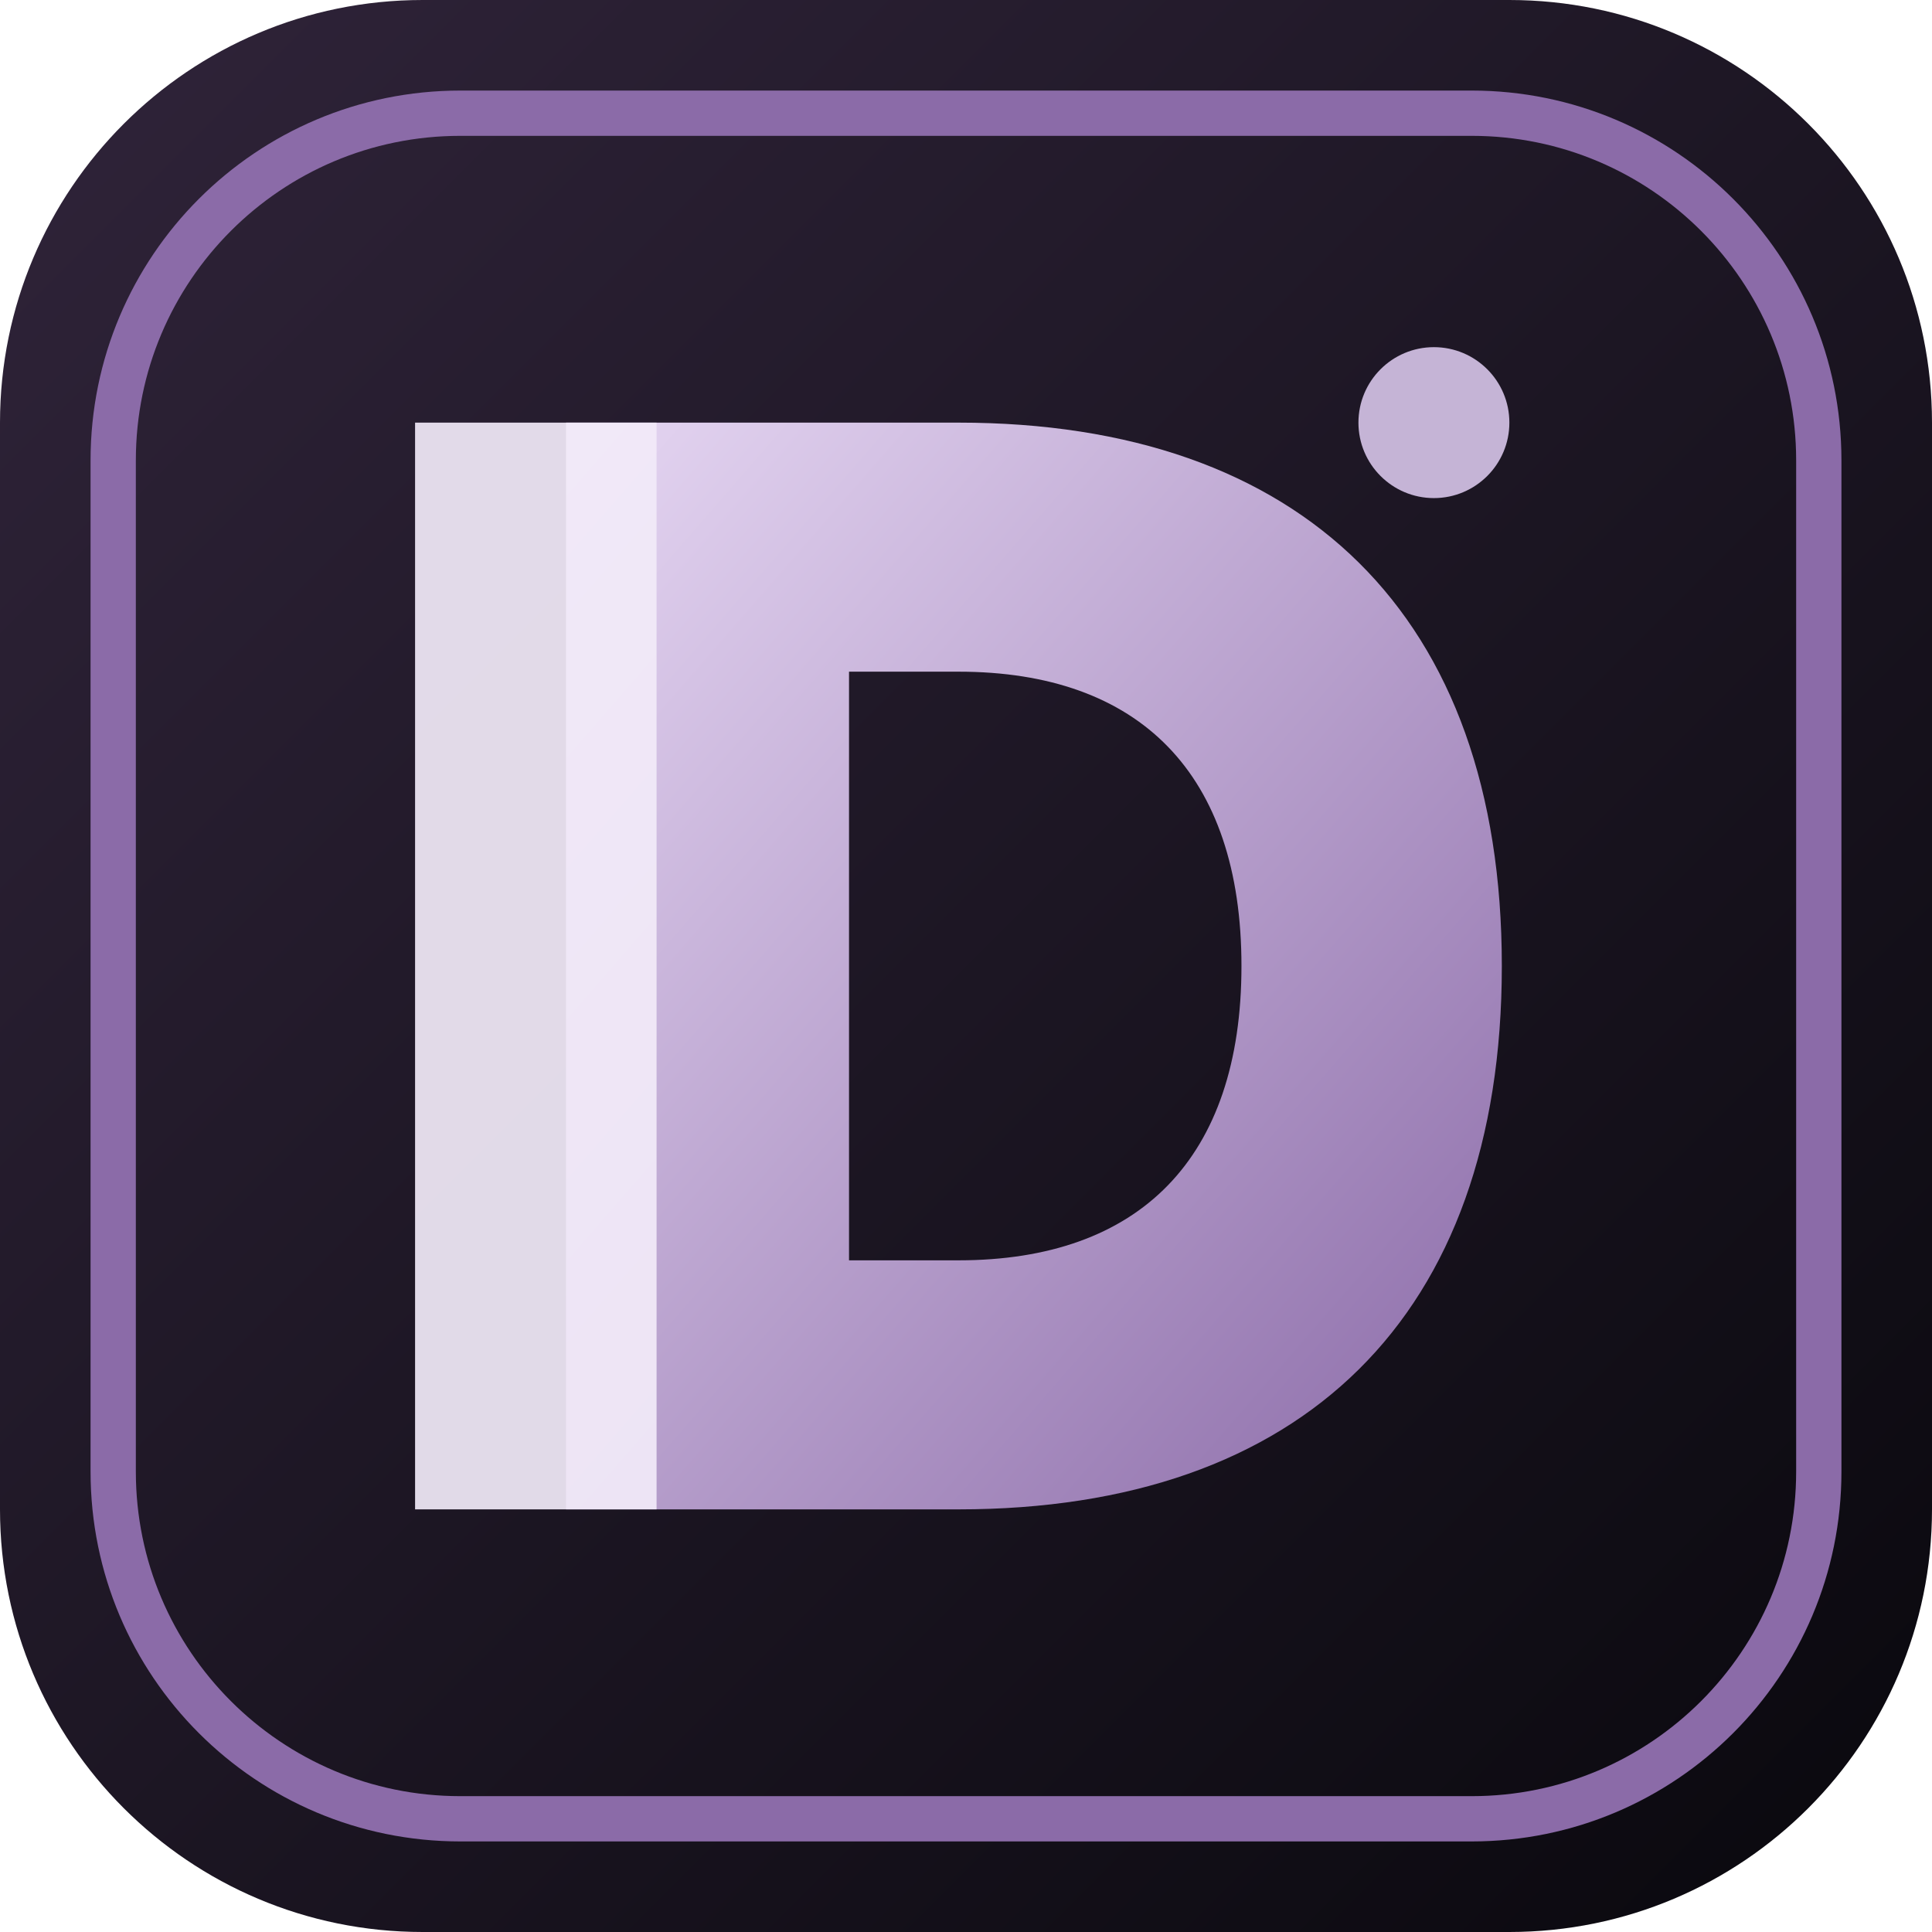
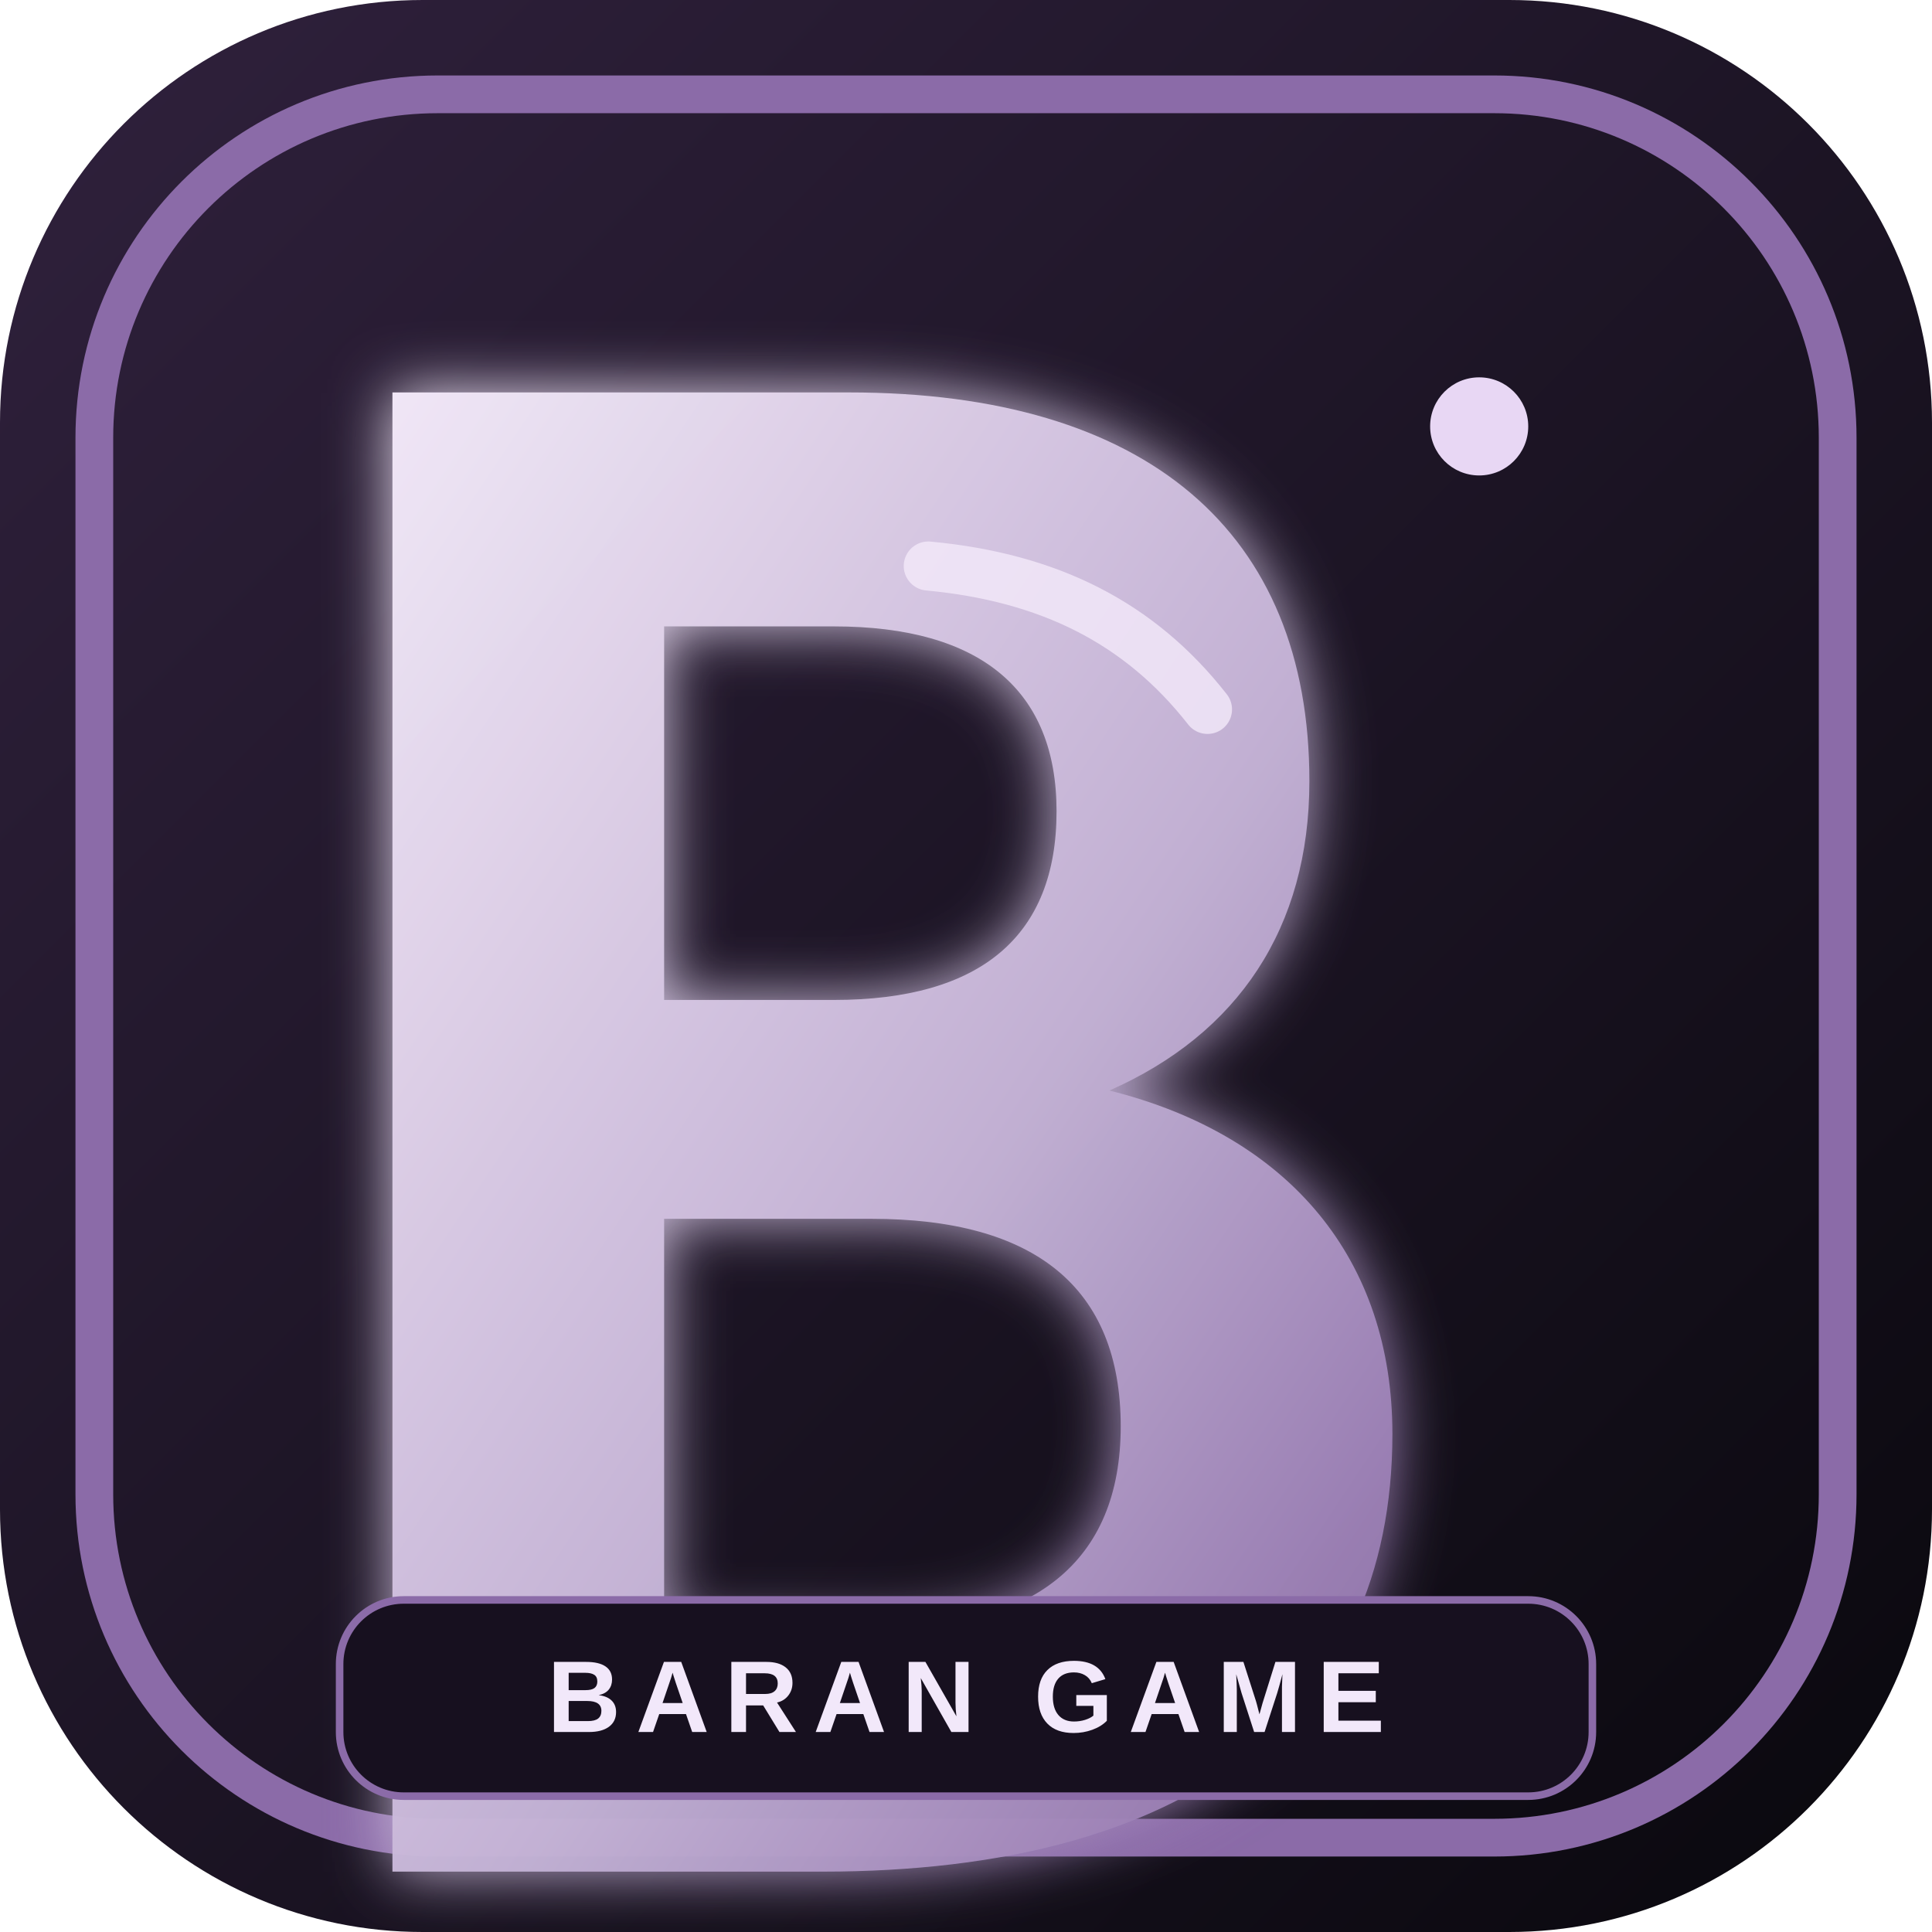
- <svg xmlns="http://www.w3.org/2000/svg" viewBox="0 0 512 512">
+ <svg xmlns="http://www.w3.org/2000/svg" viewBox="0 0 512 512" role="img" aria-label="BARAN GAME">
  <defs>
    <linearGradient id="bg" x1="0" y1="0" x2="1" y2="1">
-       <stop offset="0" stop-color="#30243a" />
+       <stop stop-color="#30213d" />
      <stop offset="1" stop-color="#09080d" />
    </linearGradient>
-     <linearGradient id="line" x1="0" y1="0" x2="1" y2="1">
-       <stop offset="0" stop-color="#e5d6f2" />
+     <linearGradient id="metal" x1="0" y1="0" x2="1" y2="1">
+       <stop stop-color="#f4eafa" />
+       <stop offset=".55" stop-color="#c5b4d6" />
      <stop offset="1" stop-color="#8b6ba8" />
    </linearGradient>
+     <filter id="glow">
+       <feGaussianBlur stdDeviation="8" result="b" />
+       <feMerge>
+         <feMergeNode in="b" />
+         <feMergeNode in="SourceGraphic" />
+       </feMerge>
+     </filter>
  </defs>
  <rect width="512" height="512" rx="112" fill="url(#bg)" />
-   <rect x="30" y="30" width="452" height="452" rx="92" fill="none" stroke="#8b6ba8" stroke-width="12" />
-   <path d="M150 112h104c91 0 144 51 144 144S345 400 254 400H150V112zm75 66v156h29c48 0 75-27 75-78s-27-78-75-78h-29z" fill="url(#line)" />
-   <path d="M110 400V112h64v288z" fill="#f2eaf8" opacity=".92" />
-   <circle cx="380" cy="112" r="20" fill="#c5b4d6" />
+   <rect x="25" y="25" width="462" height="462" rx="91" fill="none" stroke="#8b6ba8" stroke-width="10" />
+   <path d="M104 104h121c79 0 122 37 122 103 0 39-19 67-53 82 48 12 75 45 75 91 0 75-55 116-151 116H104V104zm72 62v99h45c39 0 59-17 59-50 0-32-20-49-59-49h-45zm0 157v109h55c43 0 66-18 66-54 0-37-23-55-66-55h-55z" fill="url(#metal)" opacity=".98" filter="url(#glow)" />
+   <path d="M320 188c-18-23-42-35-74-38" fill="none" stroke="#f4eafa" stroke-width="13" stroke-linecap="round" opacity=".8" />
+   <circle cx="392" cy="113" r="13" fill="#e8d7f4" />
+   <rect x="90" y="424" width="332" height="52" rx="17" fill="#17101f" stroke="#8b6ba8" stroke-width="2" />
+   <text x="256" y="459" text-anchor="middle" font-family="Arial,sans-serif" font-size="27" font-weight="900" letter-spacing="4" fill="#f2e8fa">BARAN GAME</text>
</svg>
